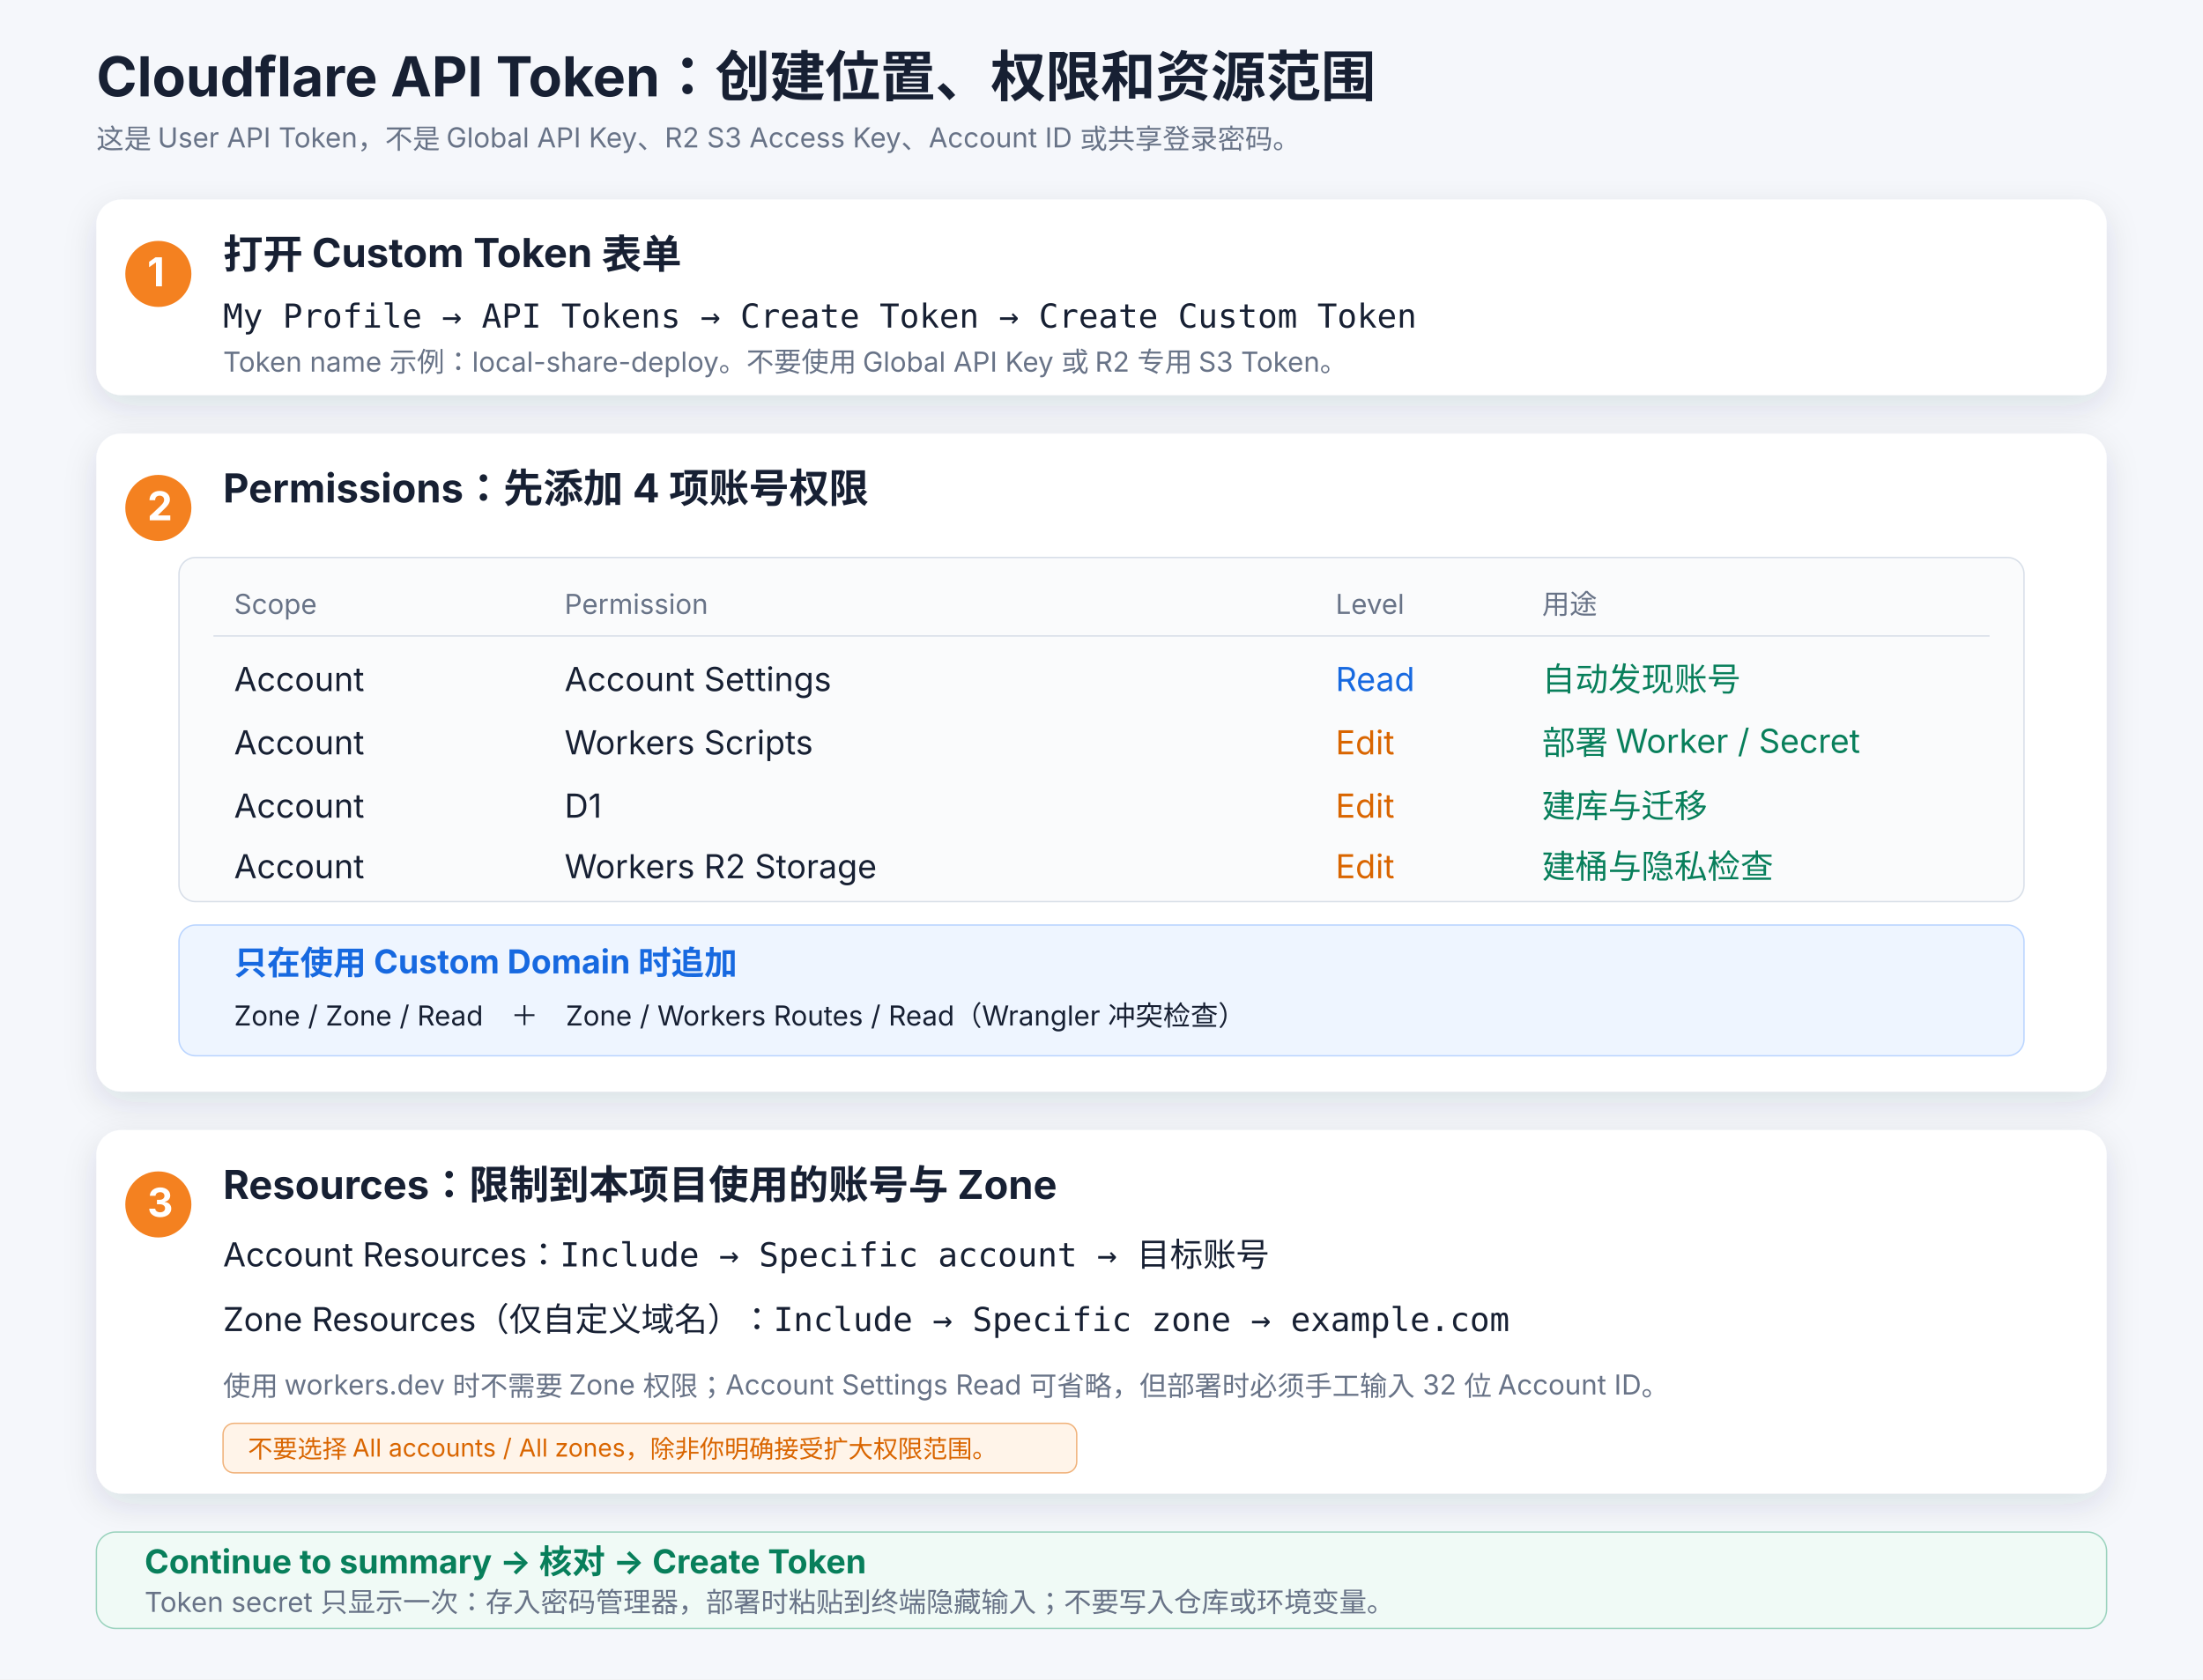
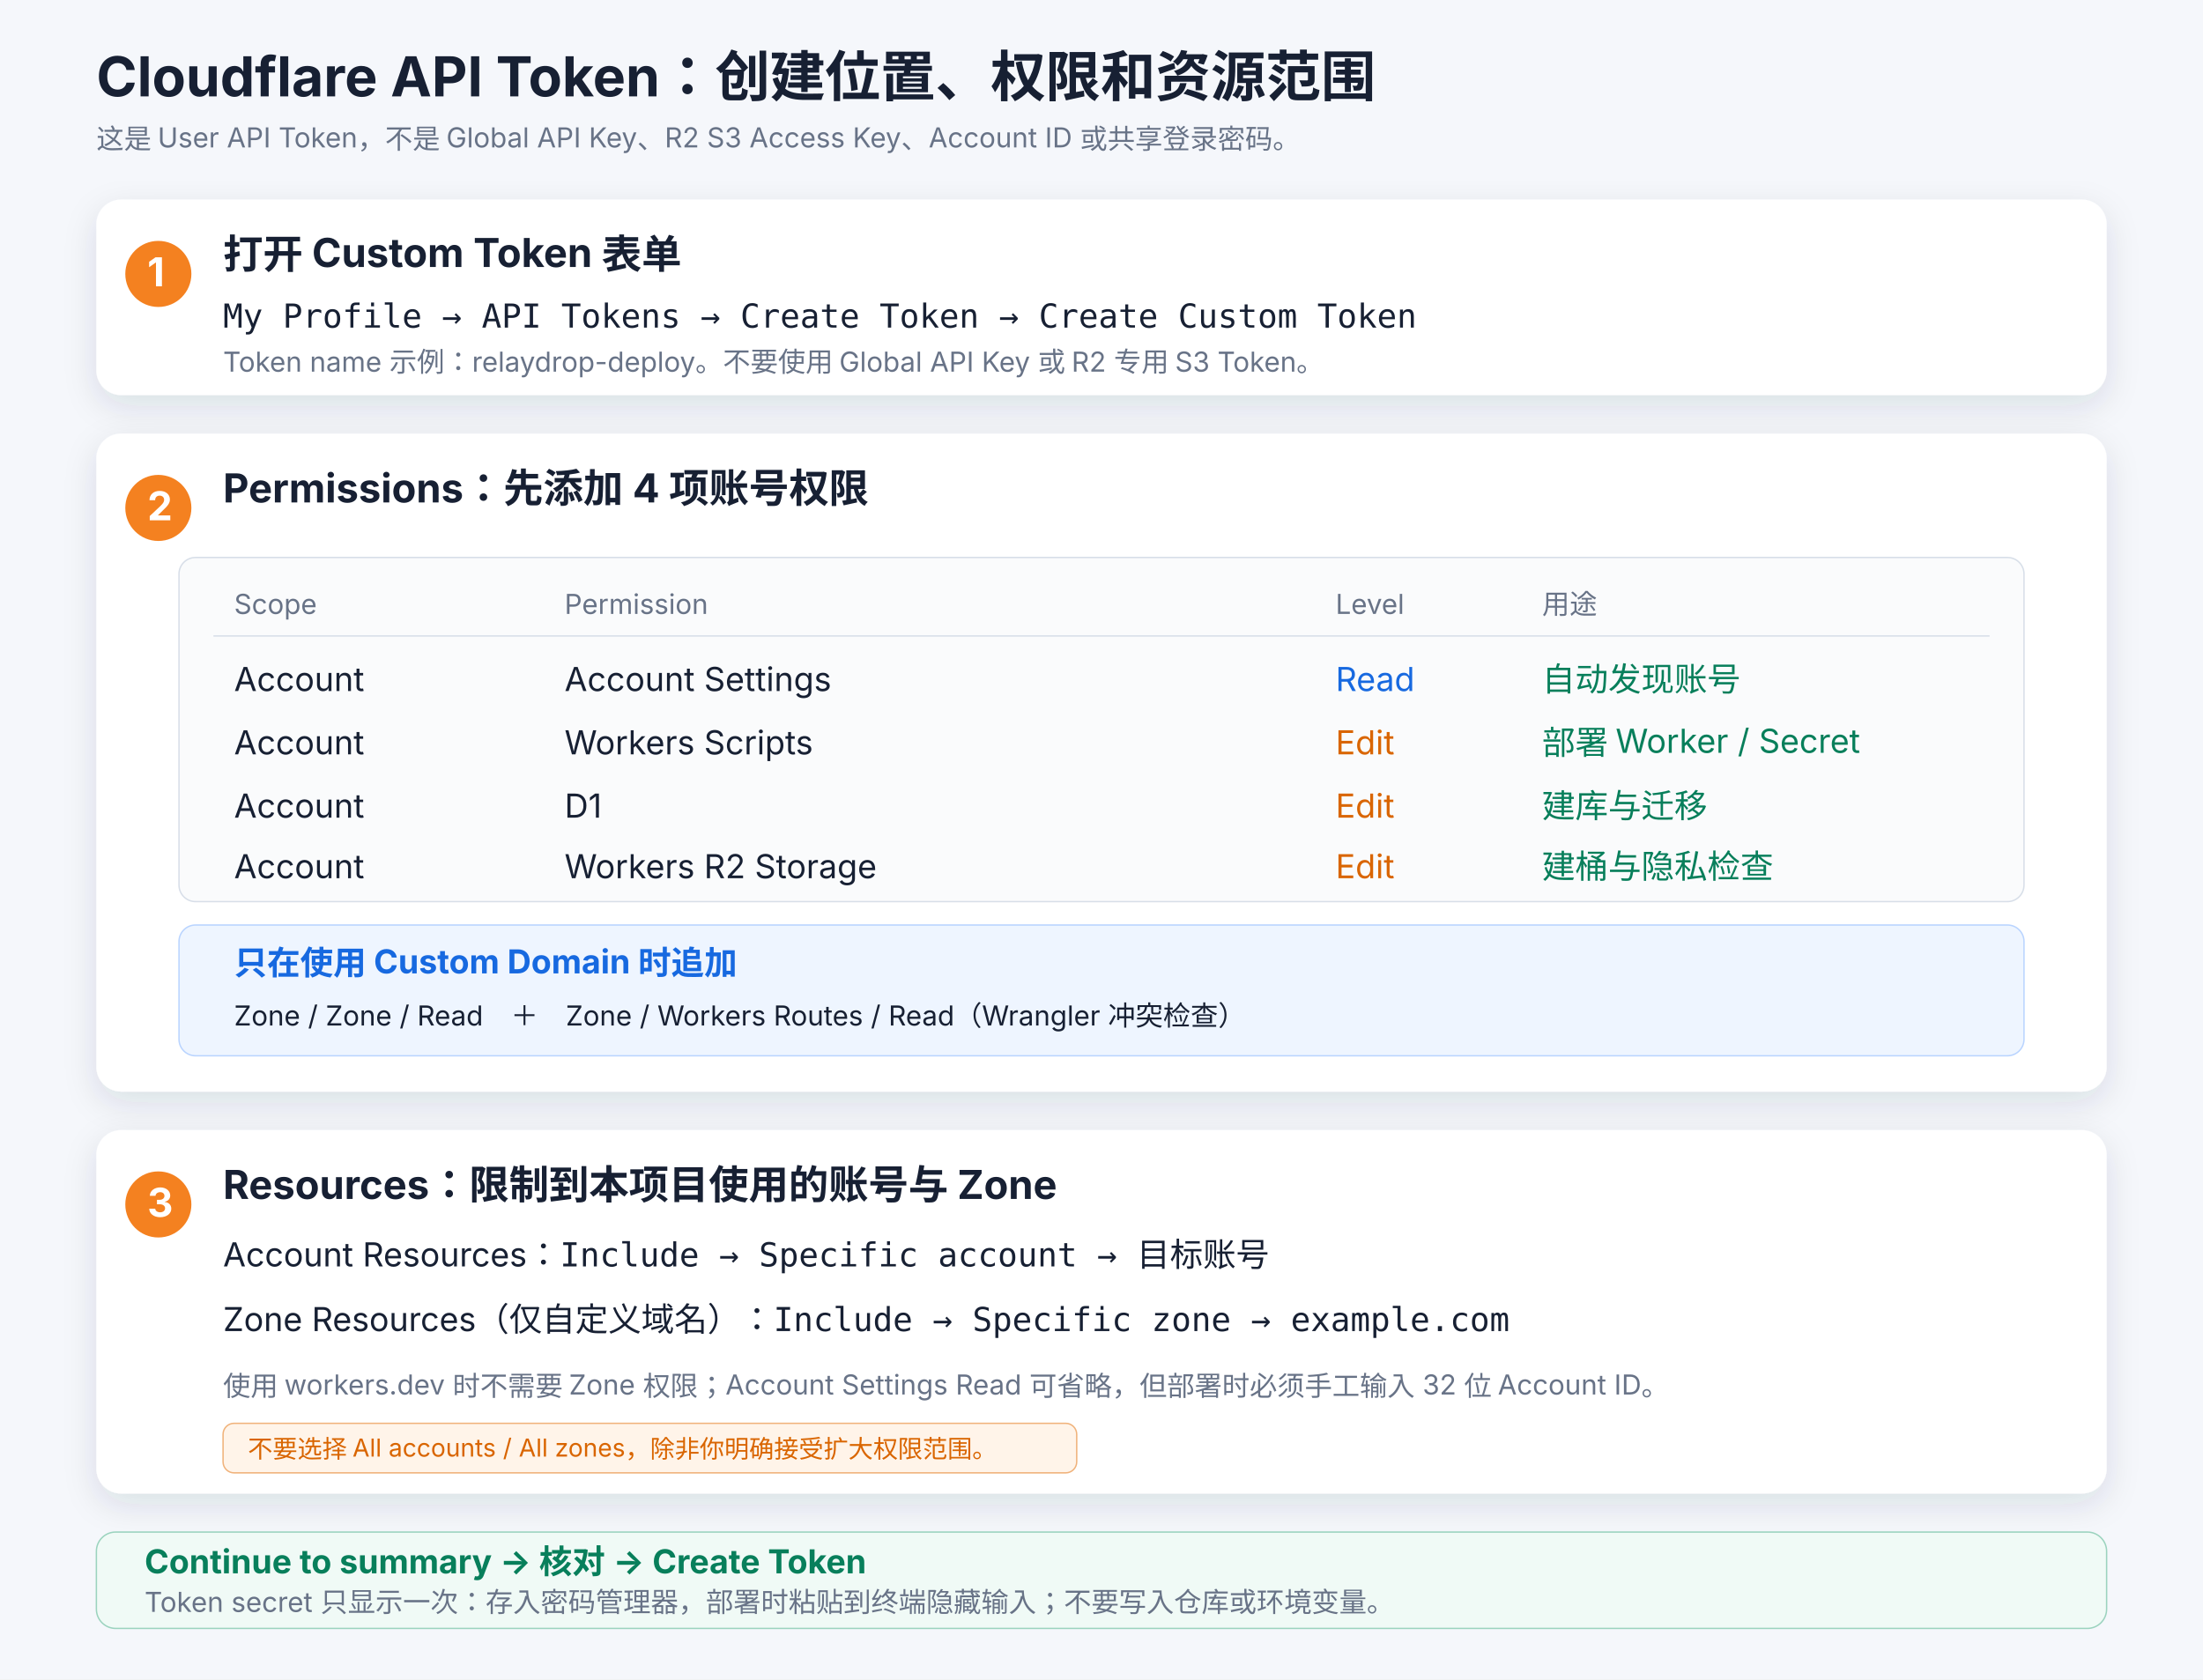
<svg xmlns="http://www.w3.org/2000/svg" width="1600" height="1220" viewBox="0 0 1600 1220" role="img" aria-labelledby="title desc">
  <defs>
    <filter id="shadow" x="-10%" y="-15%" width="120%" height="140%">
      <feDropShadow dx="0" dy="8" stdDeviation="12" flood-color="#18324d" flood-opacity=".12" />
    </filter>
    <style>
      text{font-family:-apple-system,BlinkMacSystemFont,"Segoe UI","PingFang SC","Microsoft YaHei",sans-serif;fill:#172033}
      .title{font-size:40px;font-weight:750}.heading{font-size:29px;font-weight:720}.body{font-size:24px}.small{font-size:20px}.tiny{font-size:18px}.muted{fill:#687387}.white{fill:#fff}.orange{fill:#d96500}.blue{fill:#1769e0}.green{fill:#087f5b}.mono{font-family:ui-monospace,SFMono-Regular,Menlo,monospace}
    </style>
  </defs>
  <rect width="1600" height="1220" fill="#f5f7fb" />
  <text x="70" y="70" class="title">Cloudflare API Token：创建位置、权限和资源范围</text>
  <text x="70" y="108" class="small muted">这是 User API Token，不是 Global API Key、R2 S3 Access Key、Account ID 或共享登录密码。</text>
  <rect x="70" y="145" width="1460" height="142" rx="18" fill="#fff" filter="url(#shadow)" />
  <circle cx="115" cy="199" r="24" fill="#f48120" />
  <text x="107" y="208" class="heading white">1</text>
  <text x="162" y="195" class="heading">打开 Custom Token 表单</text>
  <text x="162" y="238" class="body mono">My Profile → API Tokens → Create Token → Create Custom Token</text>
-   <text x="162" y="270" class="small muted">Token name 示例：local-share-deploy。不要使用 Global API Key 或 R2 专用 S3 Token。</text>
+   <text x="162" y="270" class="small muted">Token name 示例：relaydrop-deploy。不要使用 Global API Key 或 R2 专用 S3 Token。</text>
  <rect x="70" y="315" width="1460" height="478" rx="18" fill="#fff" filter="url(#shadow)" />
  <circle cx="115" cy="369" r="24" fill="#f48120" />
  <text x="107" y="378" class="heading white">2</text>
  <text x="162" y="365" class="heading">Permissions：先添加 4 项账号权限</text>
  <rect x="130" y="405" width="1340" height="250" rx="12" fill="#fafbfc" stroke="#d7dee8" />
  <text x="170" y="446" class="small muted">Scope</text>
  <text x="410" y="446" class="small muted">Permission</text>
  <text x="970" y="446" class="small muted">Level</text>
  <text x="1120" y="446" class="small muted">用途</text>
  <line x1="155" y1="462" x2="1445" y2="462" stroke="#d7dee8" />
  <g class="body">
    <text x="170" y="502">Account</text>
    <text x="410" y="502">Account Settings</text>
    <text x="970" y="502" class="blue">Read</text>
    <text x="1120" y="502" class="green">自动发现账号</text>
    <text x="170" y="548">Account</text>
    <text x="410" y="548">Workers Scripts</text>
    <text x="970" y="548" class="orange">Edit</text>
    <text x="1120" y="548" class="green">部署 Worker / Secret</text>
    <text x="170" y="594">Account</text>
    <text x="410" y="594">D1</text>
    <text x="970" y="594" class="orange">Edit</text>
    <text x="1120" y="594" class="green">建库与迁移</text>
  </g>
  <text x="170" y="638" class="body">Account</text>
  <text x="410" y="638" class="body">Workers R2 Storage</text>
  <text x="970" y="638" class="body orange">Edit</text>
  <text x="1120" y="638" class="body green">建桶与隐私检查</text>
  <rect x="130" y="672" width="1340" height="95" rx="12" fill="#eef5ff" stroke="#b9d4ff" />
  <text x="170" y="708" class="body blue" font-weight="700">只在使用 Custom Domain 时追加</text>
  <text x="170" y="745" class="small">Zone / Zone / Read　＋　Zone / Workers Routes / Read（Wrangler 冲突检查）</text>
  <rect x="70" y="821" width="1460" height="264" rx="18" fill="#fff" filter="url(#shadow)" />
  <circle cx="115" cy="875" r="24" fill="#f48120" />
  <text x="107" y="884" class="heading white">3</text>
  <text x="162" y="871" class="heading">Resources：限制到本项目使用的账号与 Zone</text>
  <text x="162" y="920" class="body">Account Resources：<tspan class="mono">Include → Specific account → 目标账号</tspan>
  </text>
  <text x="162" y="967" class="body">Zone Resources（仅自定义域名）：<tspan class="mono">Include → Specific zone → example.com</tspan>
  </text>
  <text x="162" y="1014" class="small muted">使用 workers.dev 时不需要 Zone 权限；Account Settings Read 可省略，但部署时必须手工输入 32 位 Account ID。</text>
  <rect x="162" y="1034" width="620" height="36" rx="8" fill="#fff4e9" stroke="#f0b27a" />
  <text x="180" y="1059" class="tiny orange">不要选择 All accounts / All zones，除非你明确接受扩大权限范围。</text>
  <rect x="70" y="1113" width="1460" height="70" rx="14" fill="#f0faf6" stroke="#9bd3be" />
  <text x="105" y="1143" class="body green" font-weight="700">Continue to summary → 核对 → Create Token</text>
  <text x="105" y="1171" class="small muted">Token secret 只显示一次：存入密码管理器，部署时粘贴到终端隐藏输入；不要写入仓库或环境变量。</text>
</svg>
